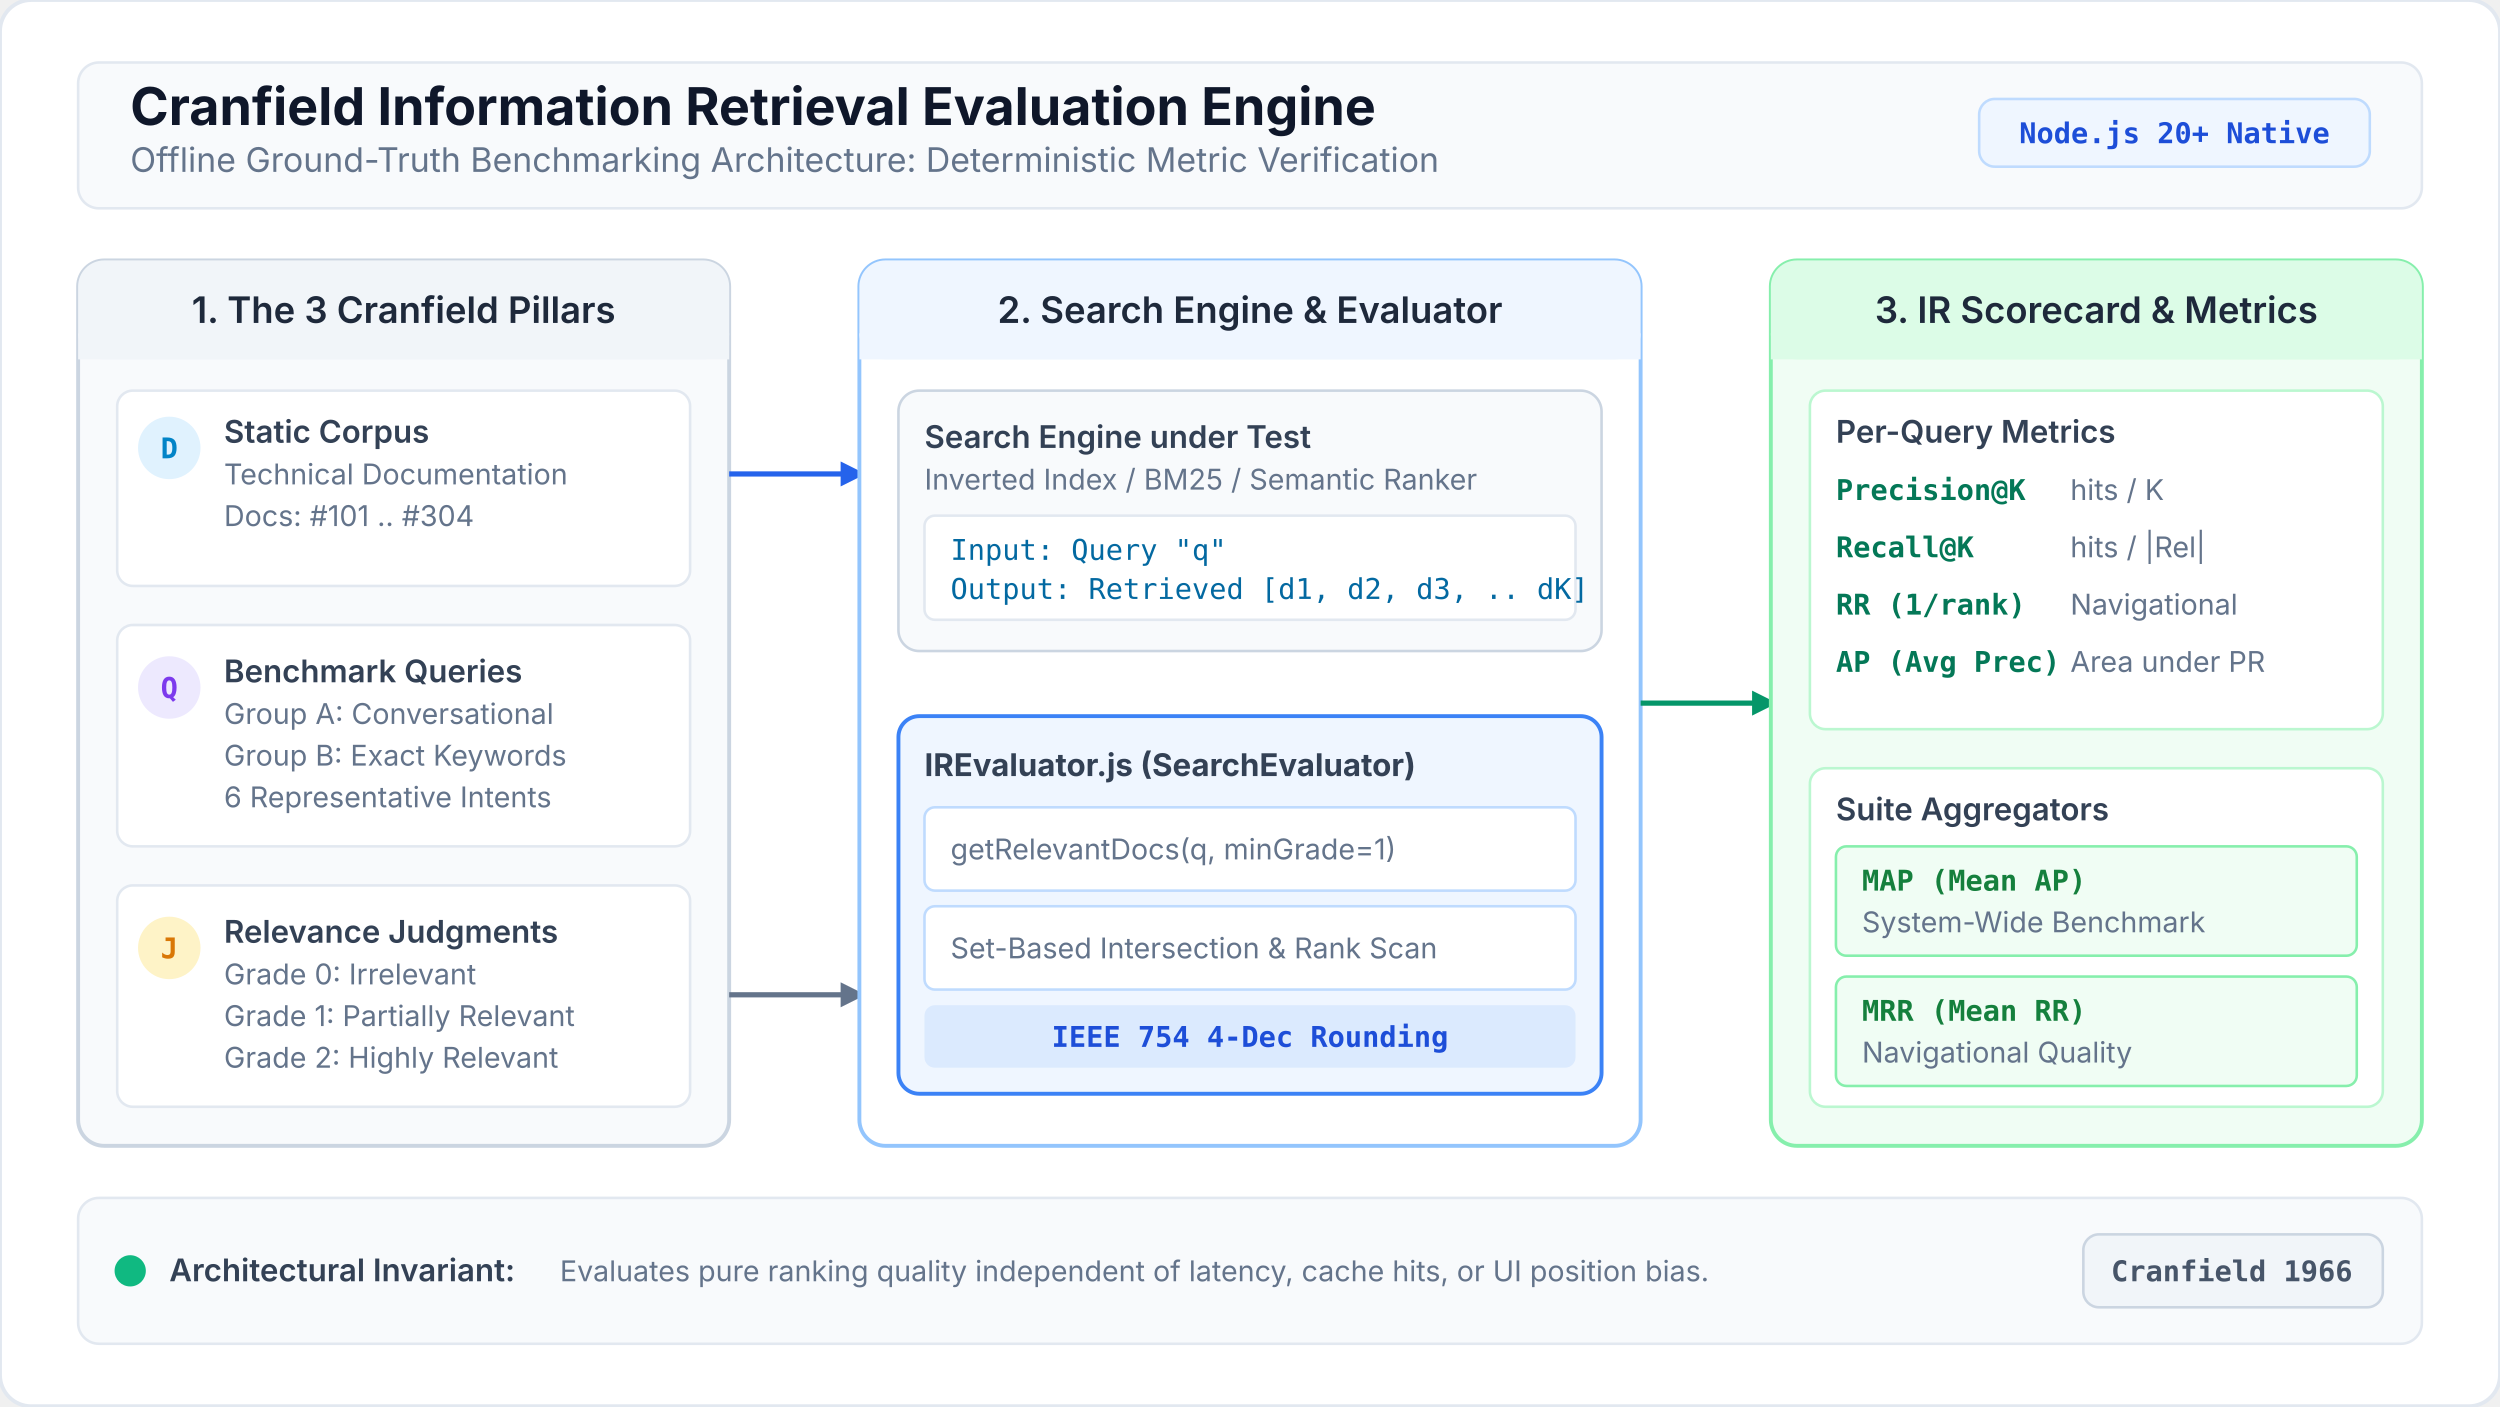
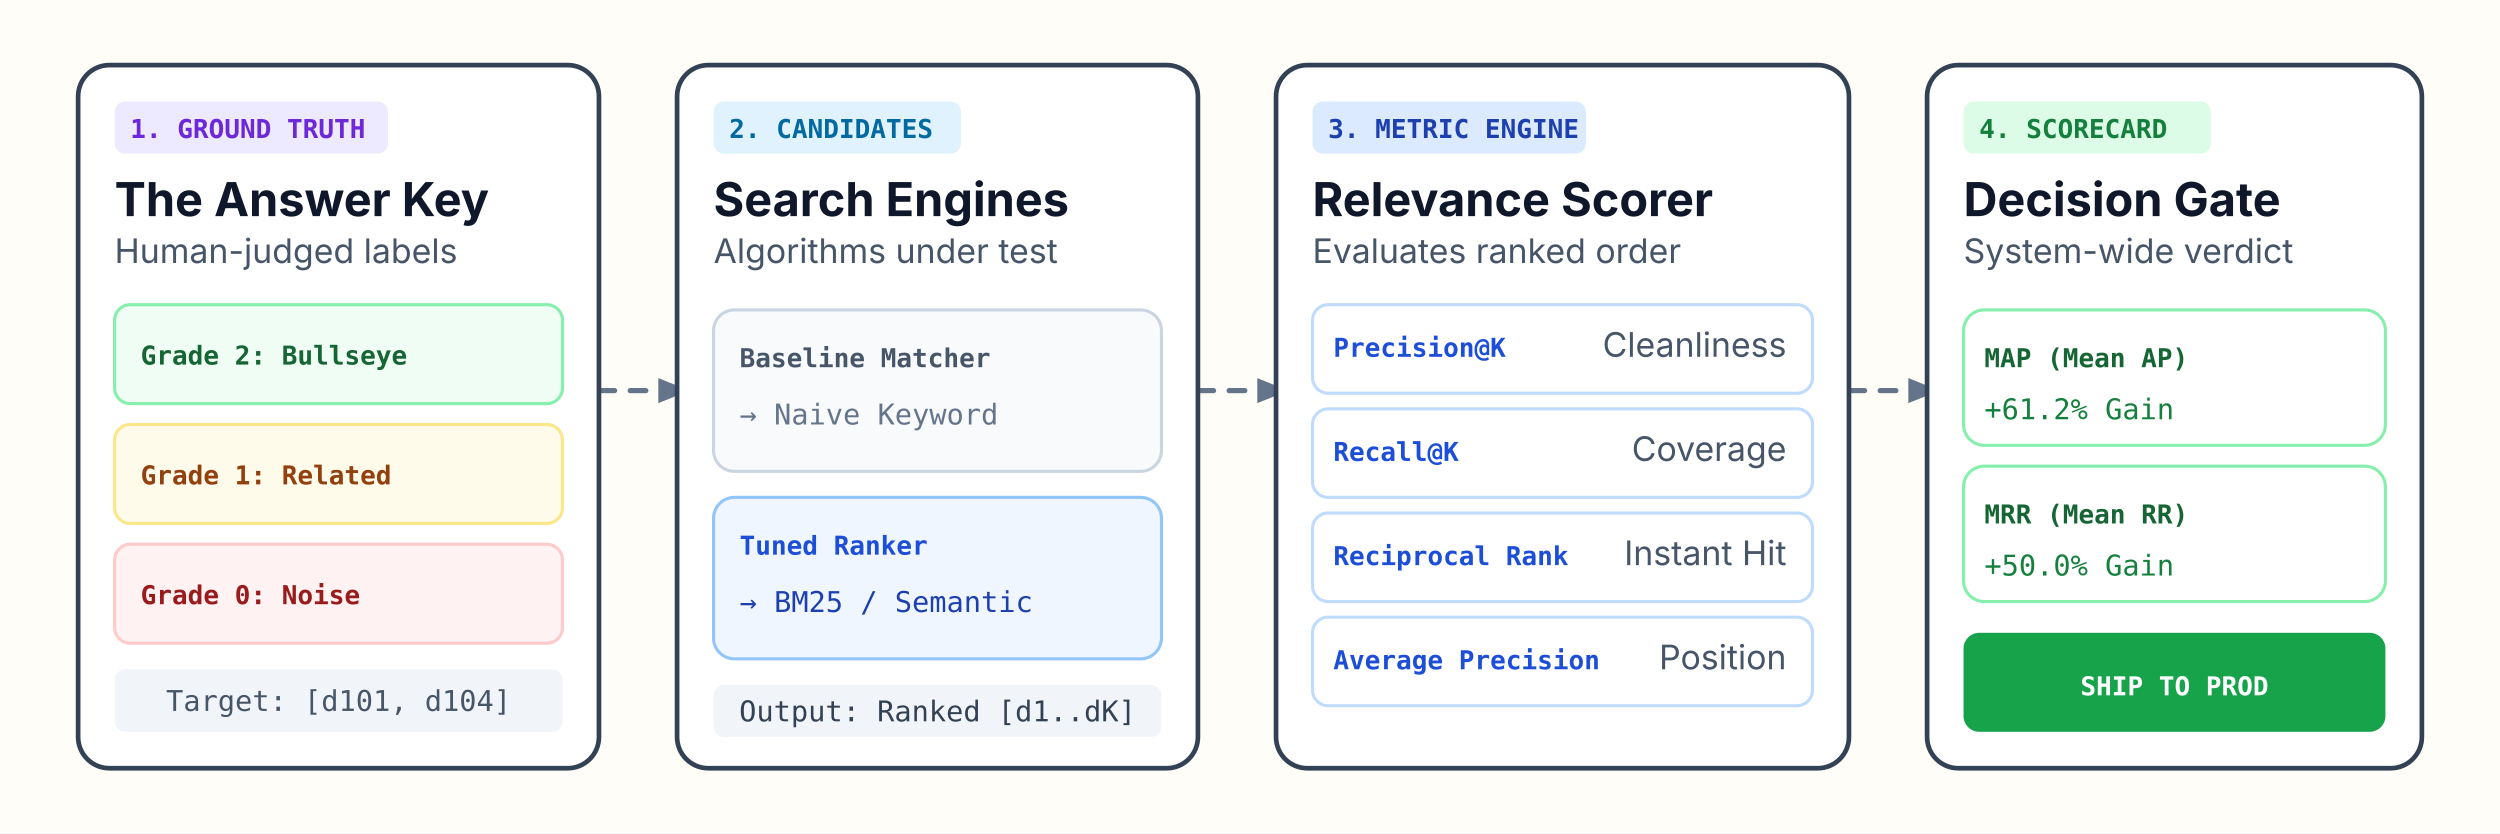
- <svg xmlns="http://www.w3.org/2000/svg" viewBox="0 0 960 540" width="100%" height="100%">
+ <svg xmlns="http://www.w3.org/2000/svg" viewBox="0 0 960 320" width="100%" height="100%">
  <defs>
    <style>
-       .title { font-family: system-ui, -apple-system, sans-serif; font-size: 20px; font-weight: 700; fill: #0F172A; }
-       .subtitle { font-family: system-ui, -apple-system, sans-serif; font-size: 13px; fill: #64748B; }
-       .box-title { font-family: system-ui, -apple-system, sans-serif; font-size: 14px; font-weight: 600; fill: #1E293B; }
-       .label { font-family: system-ui, -apple-system, sans-serif; font-size: 12px; fill: #334155; }
-       .sublabel { font-family: system-ui, -apple-system, sans-serif; font-size: 11px; fill: #64748B; }
-       .badge { font-family: ui-monospace, SFMono-Regular, Menlo, monospace; font-size: 11px; font-weight: 600; }
-       .math-text { font-family: ui-monospace, SFMono-Regular, Menlo, monospace; font-size: 11px; fill: #0369A1; }
+       @keyframes dashFlow {
+         to { stroke-dashoffset: -24; }
+       }
+       .bg { fill: #FFFDF8; }
+       .sketch-box { fill: #FFFFFF; stroke: #334155; stroke-width: 1.8; stroke-linecap: round; stroke-linejoin: round; rx: 12; }
+       .station-accent { stroke-width: 2; stroke-linecap: round; stroke-linejoin: round; rx: 12; }
+       .txt-badge { font-family: "SFMono-Regular", Consolas, monospace; font-size: 10px; font-weight: 700; }
+       .txt-title { font-family: "Caveat", "Virgil", "Comic Neue", -apple-system, sans-serif; font-size: 18px; font-weight: 700; fill: #0F172A; }
+       .txt-sub { font-family: "Caveat", "Virgil", "Comic Neue", -apple-system, sans-serif; font-size: 13px; fill: #475569; }
+       .txt-code { font-family: "SFMono-Regular", Consolas, monospace; font-size: 11px; }
+       .flow-arrow {
+         stroke: #64748B;
+         stroke-width: 2;
+         stroke-linecap: round;
+         stroke-dasharray: 6, 6;
+         fill: none;
+         animation: dashFlow 4s linear infinite;
+       }
    </style>
-     <marker id="arrow" viewBox="0 0 10 10" refX="6" refY="5" markerWidth="6" markerHeight="6" orient="auto-start-reverse">
-       <path d="M 0 1 L 8 5 L 0 9 z" fill="#64748B" />
+     <marker id="arr" viewBox="0 0 10 10" refX="6" refY="5" markerWidth="6" markerHeight="6" orient="auto">
+       <path d="M 0 1 L 10 5 L 0 9 z" fill="#64748B" />
    </marker>
-     <marker id="arrow-blue" viewBox="0 0 10 10" refX="6" refY="5" markerWidth="6" markerHeight="6" orient="auto-start-reverse">
-       <path d="M 0 1 L 8 5 L 0 9 z" fill="#2563EB" />
-     </marker>
-     <marker id="arrow-emerald" viewBox="0 0 10 10" refX="6" refY="5" markerWidth="6" markerHeight="6" orient="auto-start-reverse">
-       <path d="M 0 1 L 8 5 L 0 9 z" fill="#059669" />
+     <marker id="arr-green" viewBox="0 0 10 10" refX="6" refY="5" markerWidth="6" markerHeight="6" orient="auto">
+       <path d="M 0 1 L 10 5 L 0 9 z" fill="#16A34A" />
    </marker>
  </defs>
-   <rect width="960" height="540" fill="#FFFFFF" rx="12" stroke="#E2E8F0" stroke-width="1.5" />
-   <rect x="30" y="24" width="900" height="56" rx="8" fill="#F8FAFC" stroke="#E2E8F0" />
-   <text x="50" y="48" class="title">Cranfield Information Retrieval Evaluation Engine</text>
-   <text x="50" y="66" class="subtitle">Offline Ground-Truth Benchmarking Architecture: Deterministic Metric Verification</text>
-   <rect x="760" y="38" width="150" height="26" rx="6" fill="#EFF6FF" stroke="#BFDBFE" />
-   <text x="835" y="55" text-anchor="middle" class="badge" fill="#1D4ED8">Node.js 20+ Native</text>
-   <g transform="translate(30, 100)">
-     <rect width="250" height="340" rx="10" fill="#F8FAFC" stroke="#CBD5E1" stroke-width="1.5" />
-     <rect x="0" y="0" width="250" height="38" rx="10" fill="#F1F5F9" />
-     <rect x="0" y="28" width="250" height="10" fill="#F1F5F9" />
-     <text x="125" y="24" text-anchor="middle" class="box-title">1. The 3 Cranfield Pillars</text>
-     <rect x="15" y="50" width="220" height="75" rx="6" fill="#FFFFFF" stroke="#E2E8F0" />
-     <circle cx="35" cy="72" r="12" fill="#E0F2FE" />
-     <text x="35" y="76" text-anchor="middle" class="badge" fill="#0284C7">D</text>
-     <text x="56" y="70" class="label" font-weight="600">Static Corpus</text>
-     <text x="56" y="86" class="sublabel">Technical Documentation</text>
-     <text x="56" y="102" class="sublabel">Docs: #101 .. #304</text>
-     <rect x="15" y="140" width="220" height="85" rx="6" fill="#FFFFFF" stroke="#E2E8F0" />
-     <circle cx="35" cy="164" r="12" fill="#EDE9FE" />
-     <text x="35" y="168" text-anchor="middle" class="badge" fill="#7C3AED">Q</text>
-     <text x="56" y="162" class="label" font-weight="600">Benchmark Queries</text>
-     <text x="56" y="178" class="sublabel">Group A: Conversational</text>
-     <text x="56" y="194" class="sublabel">Group B: Exact Keywords</text>
-     <text x="56" y="210" class="sublabel">6 Representative Intents</text>
-     <rect x="15" y="240" width="220" height="85" rx="6" fill="#FFFFFF" stroke="#E2E8F0" />
-     <circle cx="35" cy="264" r="12" fill="#FEF3C7" />
-     <text x="35" y="268" text-anchor="middle" class="badge" fill="#D97706">J</text>
-     <text x="56" y="262" class="label" font-weight="600">Relevance Judgments</text>
-     <text x="56" y="278" class="sublabel">Grade 0: Irrelevant</text>
-     <text x="56" y="294" class="sublabel">Grade 1: Partially Relevant</text>
-     <text x="56" y="310" class="sublabel">Grade 2: Highly Relevant</text>
+   <rect width="960" height="320" class="bg" />
+   <path d="M 230 150 L 260 150" class="flow-arrow" marker-end="url(#arr)" />
+   <path d="M 460 150 L 490 150" class="flow-arrow" marker-end="url(#arr)" />
+   <path d="M 710 150 L 740 150" class="flow-arrow" marker-end="url(#arr)" />
+   <g transform="translate(30, 25)">
+     <rect width="200" height="270" class="sketch-box" />
+     <rect x="14" y="14" width="105" height="20" rx="4" fill="#EDE9FE" />
+     <text x="20" y="28" class="txt-badge" fill="#6D28D9">1. GROUND TRUTH</text>
+     <text x="14" y="58" class="txt-title">The Answer Key</text>
+     <text x="14" y="76" class="txt-sub">Human-judged labels</text>
+     <rect x="14" y="92" width="172" height="38" rx="6" fill="#F0FDF4" stroke="#86EFAC" stroke-width="1.2" />
+     <text x="24" y="115" class="txt-badge" fill="#166534">Grade 2: Bullseye</text>
+     <rect x="14" y="138" width="172" height="38" rx="6" fill="#FFFBEB" stroke="#FDE68A" stroke-width="1.2" />
+     <text x="24" y="161" class="txt-badge" fill="#92400E">Grade 1: Related</text>
+     <rect x="14" y="184" width="172" height="38" rx="6" fill="#FEF2F2" stroke="#FECACA" stroke-width="1.2" />
+     <text x="24" y="207" class="txt-badge" fill="#991B1B">Grade 0: Noise</text>
+     <rect x="14" y="232" width="172" height="24" rx="4" fill="#F1F5F9" />
+     <text x="100" y="248" text-anchor="middle" class="txt-code" fill="#475569">Target: [d101, d104]</text>
  </g>
-   <line x1="280" y1="182" x2="330" y2="182" stroke="#2563EB" stroke-width="2" marker-end="url(#arrow-blue)" />
-   <line x1="280" y1="382" x2="330" y2="382" stroke="#64748B" stroke-width="2" marker-end="url(#arrow)" />
-   <g transform="translate(330, 100)">
-     <rect width="300" height="340" rx="10" fill="#FFFFFF" stroke="#93C5FD" stroke-width="1.5" />
-     <rect x="0" y="0" width="300" height="38" rx="10" fill="#EFF6FF" />
-     <rect x="0" y="28" width="300" height="10" fill="#EFF6FF" />
-     <text x="150" y="24" text-anchor="middle" class="box-title" fill="#1E40AF">2. Search Engine &amp; Evaluator</text>
-     <rect x="15" y="50" width="270" height="100" rx="8" fill="#F8FAFC" stroke="#CBD5E1" />
-     <text x="25" y="72" class="label" font-weight="600">Search Engine under Test</text>
-     <text x="25" y="88" class="sublabel">Inverted Index / BM25 / Semantic Ranker</text>
-     <rect x="25" y="98" width="250" height="40" rx="4" fill="#FFFFFF" stroke="#E2E8F0" />
-     <text x="35" y="115" class="math-text">Input: Query "q"</text>
-     <text x="35" y="130" class="math-text">Output: Retrieved [d1, d2, d3, .. dK]</text>
-     <rect x="15" y="175" width="270" height="145" rx="8" fill="#EFF6FF" stroke="#3B82F6" stroke-width="1.5" />
-     <text x="25" y="198" class="label" font-weight="700" fill="#1E40AF">IREvaluator.js (SearchEvaluator)</text>
-     <rect x="25" y="210" width="250" height="32" rx="4" fill="#FFFFFF" stroke="#BFDBFE" />
-     <text x="35" y="230" class="sublabel">getRelevantDocs(q, minGrade=1)</text>
-     <rect x="25" y="248" width="250" height="32" rx="4" fill="#FFFFFF" stroke="#BFDBFE" />
-     <text x="35" y="268" class="sublabel">Set-Based Intersection &amp; Rank Scan</text>
-     <rect x="25" y="286" width="250" height="24" rx="4" fill="#DBEAFE" />
-     <text x="150" y="302" text-anchor="middle" class="badge" fill="#1D4ED8">IEEE 754 4-Dec Rounding</text>
+   <g transform="translate(260, 25)">
+     <rect width="200" height="270" class="sketch-box" />
+     <rect x="14" y="14" width="95" height="20" rx="4" fill="#E0F2FE" />
+     <text x="20" y="28" class="txt-badge" fill="#0369A1">2. CANDIDATES</text>
+     <text x="14" y="58" class="txt-title">Search Engines</text>
+     <text x="14" y="76" class="txt-sub">Algorithms under test</text>
+     <rect x="14" y="94" width="172" height="62" rx="8" fill="#F8FAFC" stroke="#CBD5E1" stroke-width="1.2" />
+     <text x="24" y="116" class="txt-badge" fill="#475569">Baseline Matcher</text>
+     <text x="24" y="138" class="txt-code" fill="#64748B">→ Naive Keyword</text>
+     <rect x="14" y="166" width="172" height="62" rx="8" fill="#EFF6FF" stroke="#93C5FD" stroke-width="1.2" />
+     <text x="24" y="188" class="txt-badge" fill="#1D4ED8">Tuned Ranker</text>
+     <text x="24" y="210" class="txt-code" fill="#1E40AF">→ BM25 / Semantic</text>
+     <rect x="14" y="238" width="172" height="20" rx="4" fill="#F1F5F9" />
+     <text x="100" y="252" text-anchor="middle" class="txt-code" fill="#334155">Output: Ranked [d1..dK]</text>
  </g>
-   <line x1="630" y1="270" x2="680" y2="270" stroke="#059669" stroke-width="2" marker-end="url(#arrow-emerald)" />
-   <g transform="translate(680, 100)">
-     <rect width="250" height="340" rx="10" fill="#F0FDF4" stroke="#86EFAC" stroke-width="1.5" />
-     <rect x="0" y="0" width="250" height="38" rx="10" fill="#DCFCE7" />
-     <rect x="0" y="28" width="250" height="10" fill="#DCFCE7" />
-     <text x="125" y="24" text-anchor="middle" class="box-title" fill="#166534">3. IR Scorecard &amp; Metrics</text>
-     <rect x="15" y="50" width="220" height="130" rx="6" fill="#FFFFFF" stroke="#BBF7D0" />
-     <text x="25" y="70" class="label" font-weight="600" fill="#14532D">Per-Query Metrics</text>
-     <text x="25" y="92" class="badge" fill="#047857">Precision@K</text>
-     <text x="115" y="92" class="sublabel">hits / K</text>
-     <text x="25" y="114" class="badge" fill="#047857">Recall@K</text>
-     <text x="115" y="114" class="sublabel">hits / |Rel|</text>
-     <text x="25" y="136" class="badge" fill="#047857">RR (1/rank)</text>
-     <text x="115" y="136" class="sublabel">Navigational</text>
-     <text x="25" y="158" class="badge" fill="#047857">AP (Avg Prec)</text>
-     <text x="115" y="158" class="sublabel">Area under PR</text>
-     <rect x="15" y="195" width="220" height="130" rx="6" fill="#FFFFFF" stroke="#BBF7D0" />
-     <text x="25" y="215" class="label" font-weight="600" fill="#14532D">Suite Aggregators</text>
-     <rect x="25" y="225" width="200" height="42" rx="4" fill="#F0FDF4" stroke="#86EFAC" />
-     <text x="35" y="242" class="badge" fill="#15803D">MAP (Mean AP)</text>
-     <text x="35" y="258" class="sublabel">System-Wide Benchmark</text>
-     <rect x="25" y="275" width="200" height="42" rx="4" fill="#F0FDF4" stroke="#86EFAC" />
-     <text x="35" y="292" class="badge" fill="#15803D">MRR (Mean RR)</text>
-     <text x="35" y="308" class="sublabel">Navigational Quality</text>
+   <g transform="translate(490, 25)">
+     <rect width="220" height="270" class="sketch-box" stroke="#3B82F6" stroke-width="2" fill="#F8FAFC" />
+     <rect x="14" y="14" width="105" height="20" rx="4" fill="#DBEAFE" />
+     <text x="20" y="28" class="txt-badge" fill="#1E40AF">3. METRIC ENGINE</text>
+     <text x="14" y="58" class="txt-title">Relevance Scorer</text>
+     <text x="14" y="76" class="txt-sub">Evaluates ranked order</text>
+     <rect x="14" y="92" width="192" height="34" rx="6" fill="#FFFFFF" stroke="#BFDBFE" stroke-width="1.2" />
+     <text x="22" y="112" class="txt-badge" fill="#1D4ED8">Precision@K</text>
+     <text x="196" y="112" text-anchor="end" class="txt-sub">Cleanliness</text>
+     <rect x="14" y="132" width="192" height="34" rx="6" fill="#FFFFFF" stroke="#BFDBFE" stroke-width="1.2" />
+     <text x="22" y="152" class="txt-badge" fill="#1D4ED8">Recall@K</text>
+     <text x="196" y="152" text-anchor="end" class="txt-sub">Coverage</text>
+     <rect x="14" y="172" width="192" height="34" rx="6" fill="#FFFFFF" stroke="#BFDBFE" stroke-width="1.2" />
+     <text x="22" y="192" class="txt-badge" fill="#1D4ED8">Reciprocal Rank</text>
+     <text x="196" y="192" text-anchor="end" class="txt-sub">Instant Hit</text>
+     <rect x="14" y="212" width="192" height="34" rx="6" fill="#FFFFFF" stroke="#BFDBFE" stroke-width="1.2" />
+     <text x="22" y="232" class="txt-badge" fill="#1D4ED8">Average Precision</text>
+     <text x="196" y="232" text-anchor="end" class="txt-sub">Position</text>
  </g>
-   <rect x="30" y="460" width="900" height="56" rx="8" fill="#F8FAFC" stroke="#E2E8F0" />
-   <circle cx="50" cy="488" r="6" fill="#10B981" />
-   <text x="65" y="492" class="label" font-weight="600">Architectural Invariant:</text>
-   <text x="215" y="492" class="sublabel">Evaluates pure ranking quality independent of latency, cache hits, or UI position bias.</text>
-   <rect x="800" y="474" width="115" height="28" rx="6" fill="#F1F5F9" stroke="#CBD5E1" />
-   <text x="857" y="492" text-anchor="middle" class="badge" fill="#475569">Cranfield 1966</text>
+   <g transform="translate(740, 25)">
+     <rect width="190" height="270" class="sketch-box" stroke="#16A34A" stroke-width="2" fill="#F0FDF4" />
+     <rect x="14" y="14" width="95" height="20" rx="4" fill="#DCFCE7" />
+     <text x="20" y="28" class="txt-badge" fill="#15803D">4. SCORECARD</text>
+     <text x="14" y="58" class="txt-title">Decision Gate</text>
+     <text x="14" y="76" class="txt-sub">System-wide verdict</text>
+     <rect x="14" y="94" width="162" height="52" rx="8" fill="#FFFFFF" stroke="#86EFAC" stroke-width="1.2" />
+     <text x="22" y="116" class="txt-badge" fill="#166534">MAP (Mean AP)</text>
+     <text x="22" y="136" class="txt-code" fill="#15803D">+61.2% Gain</text>
+     <rect x="14" y="154" width="162" height="52" rx="8" fill="#FFFFFF" stroke="#86EFAC" stroke-width="1.2" />
+     <text x="22" y="176" class="txt-badge" fill="#166534">MRR (Mean RR)</text>
+     <text x="22" y="196" class="txt-code" fill="#15803D">+50.0% Gain</text>
+     <rect x="14" y="218" width="162" height="38" rx="6" fill="#16A34A" />
+     <text x="95" y="242" text-anchor="middle" class="txt-badge" fill="#FFFFFF">SHIP TO PROD</text>
+   </g>
</svg>
